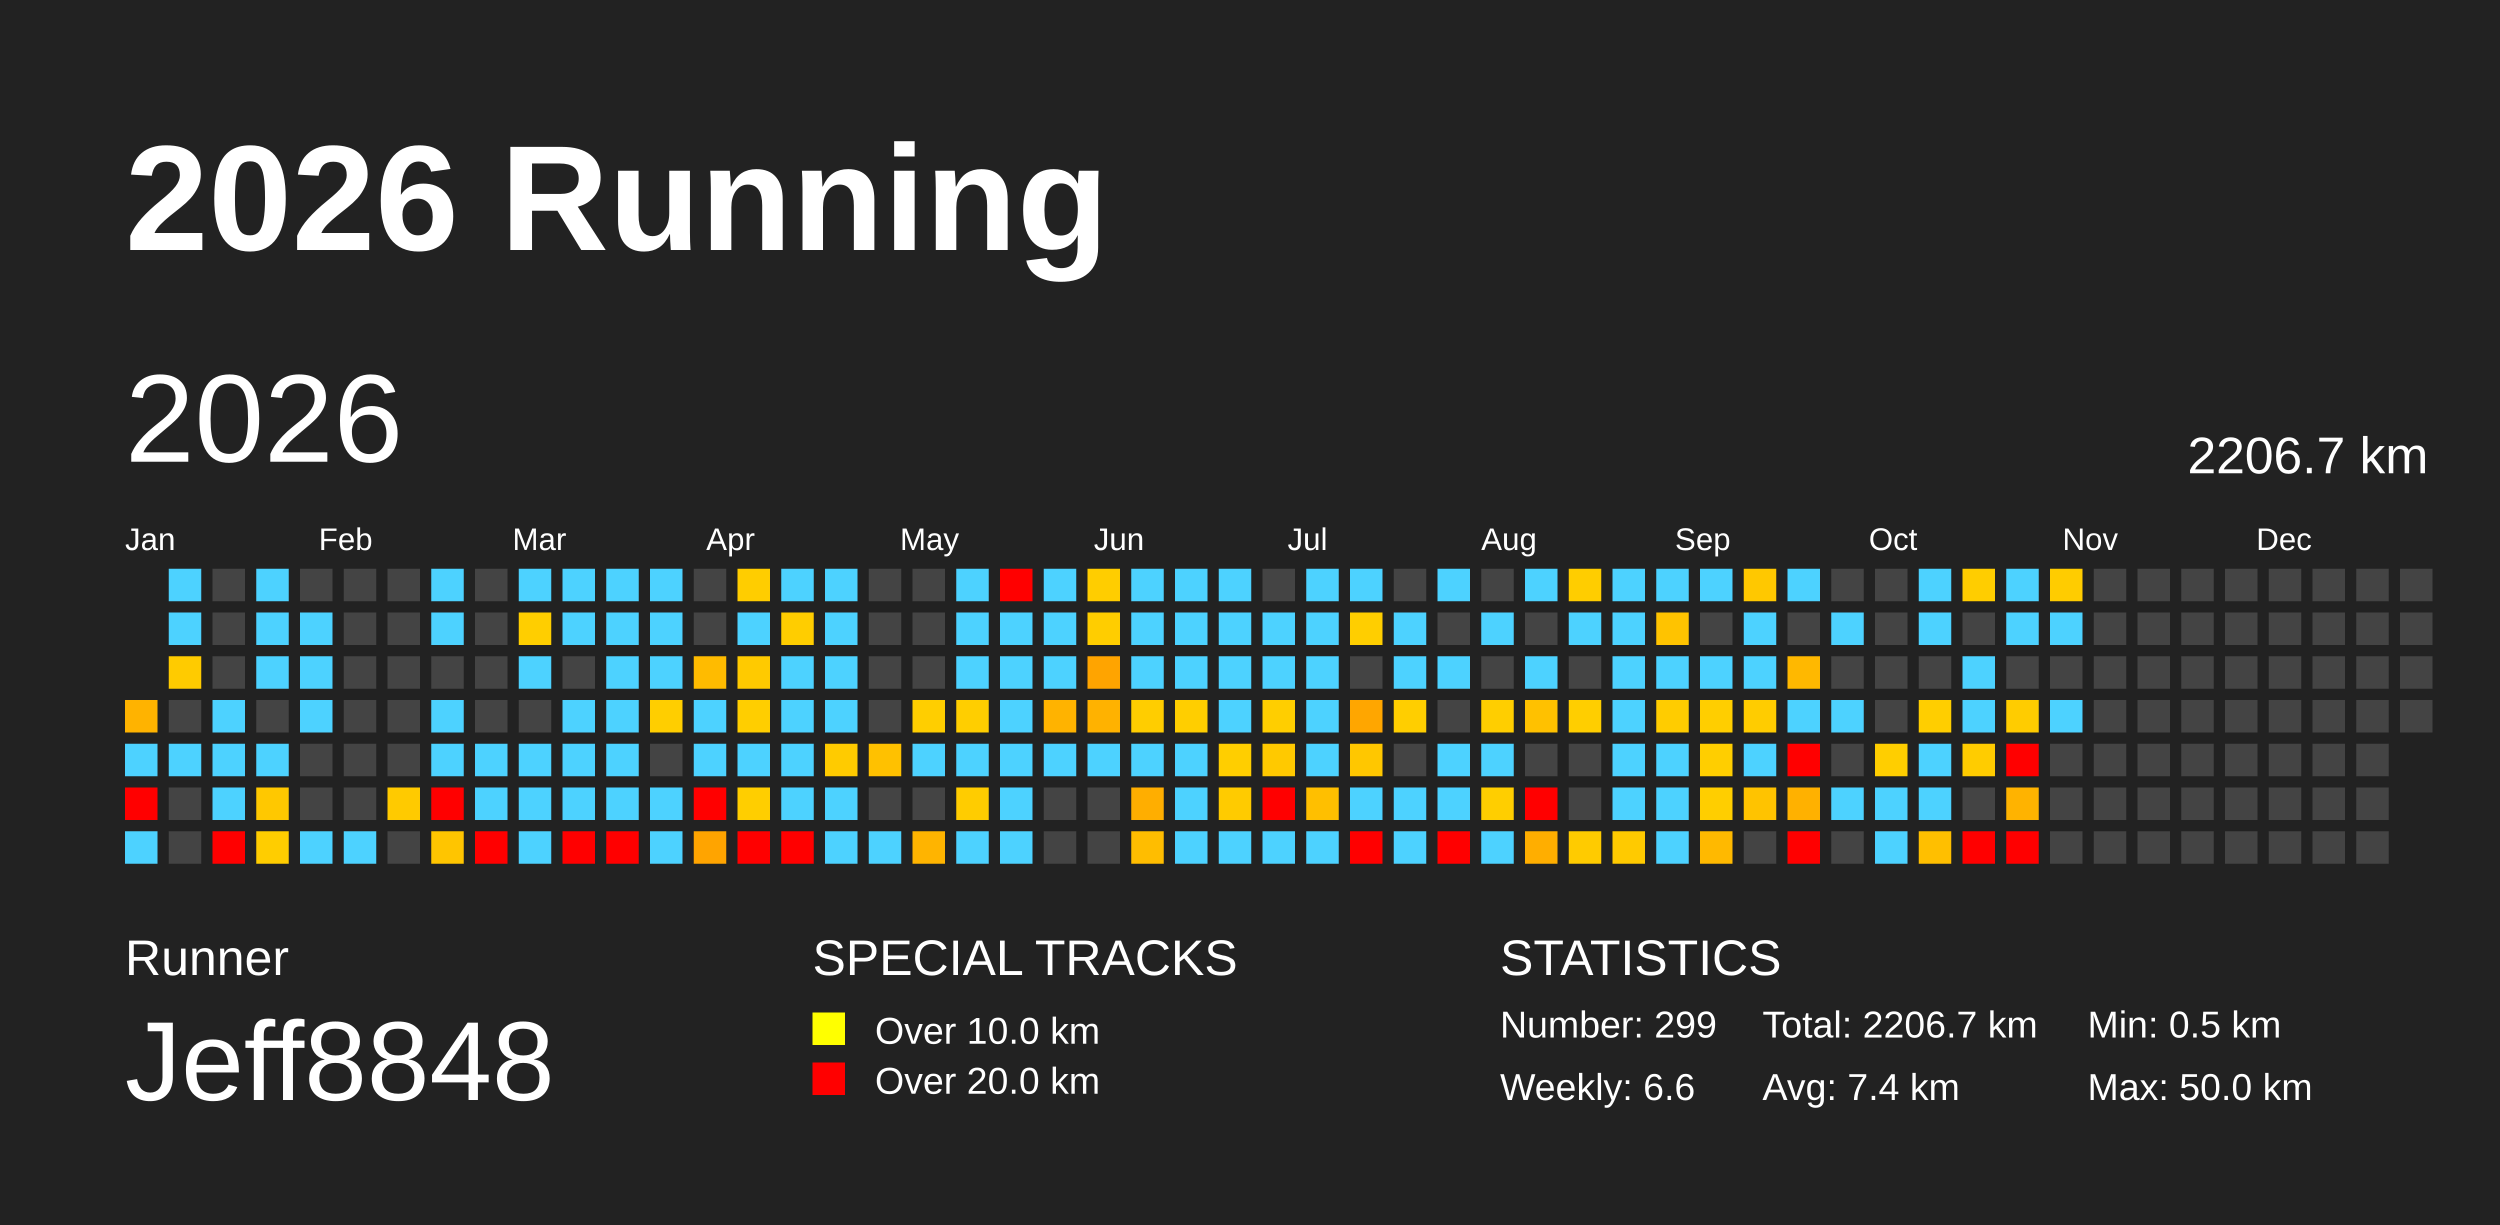
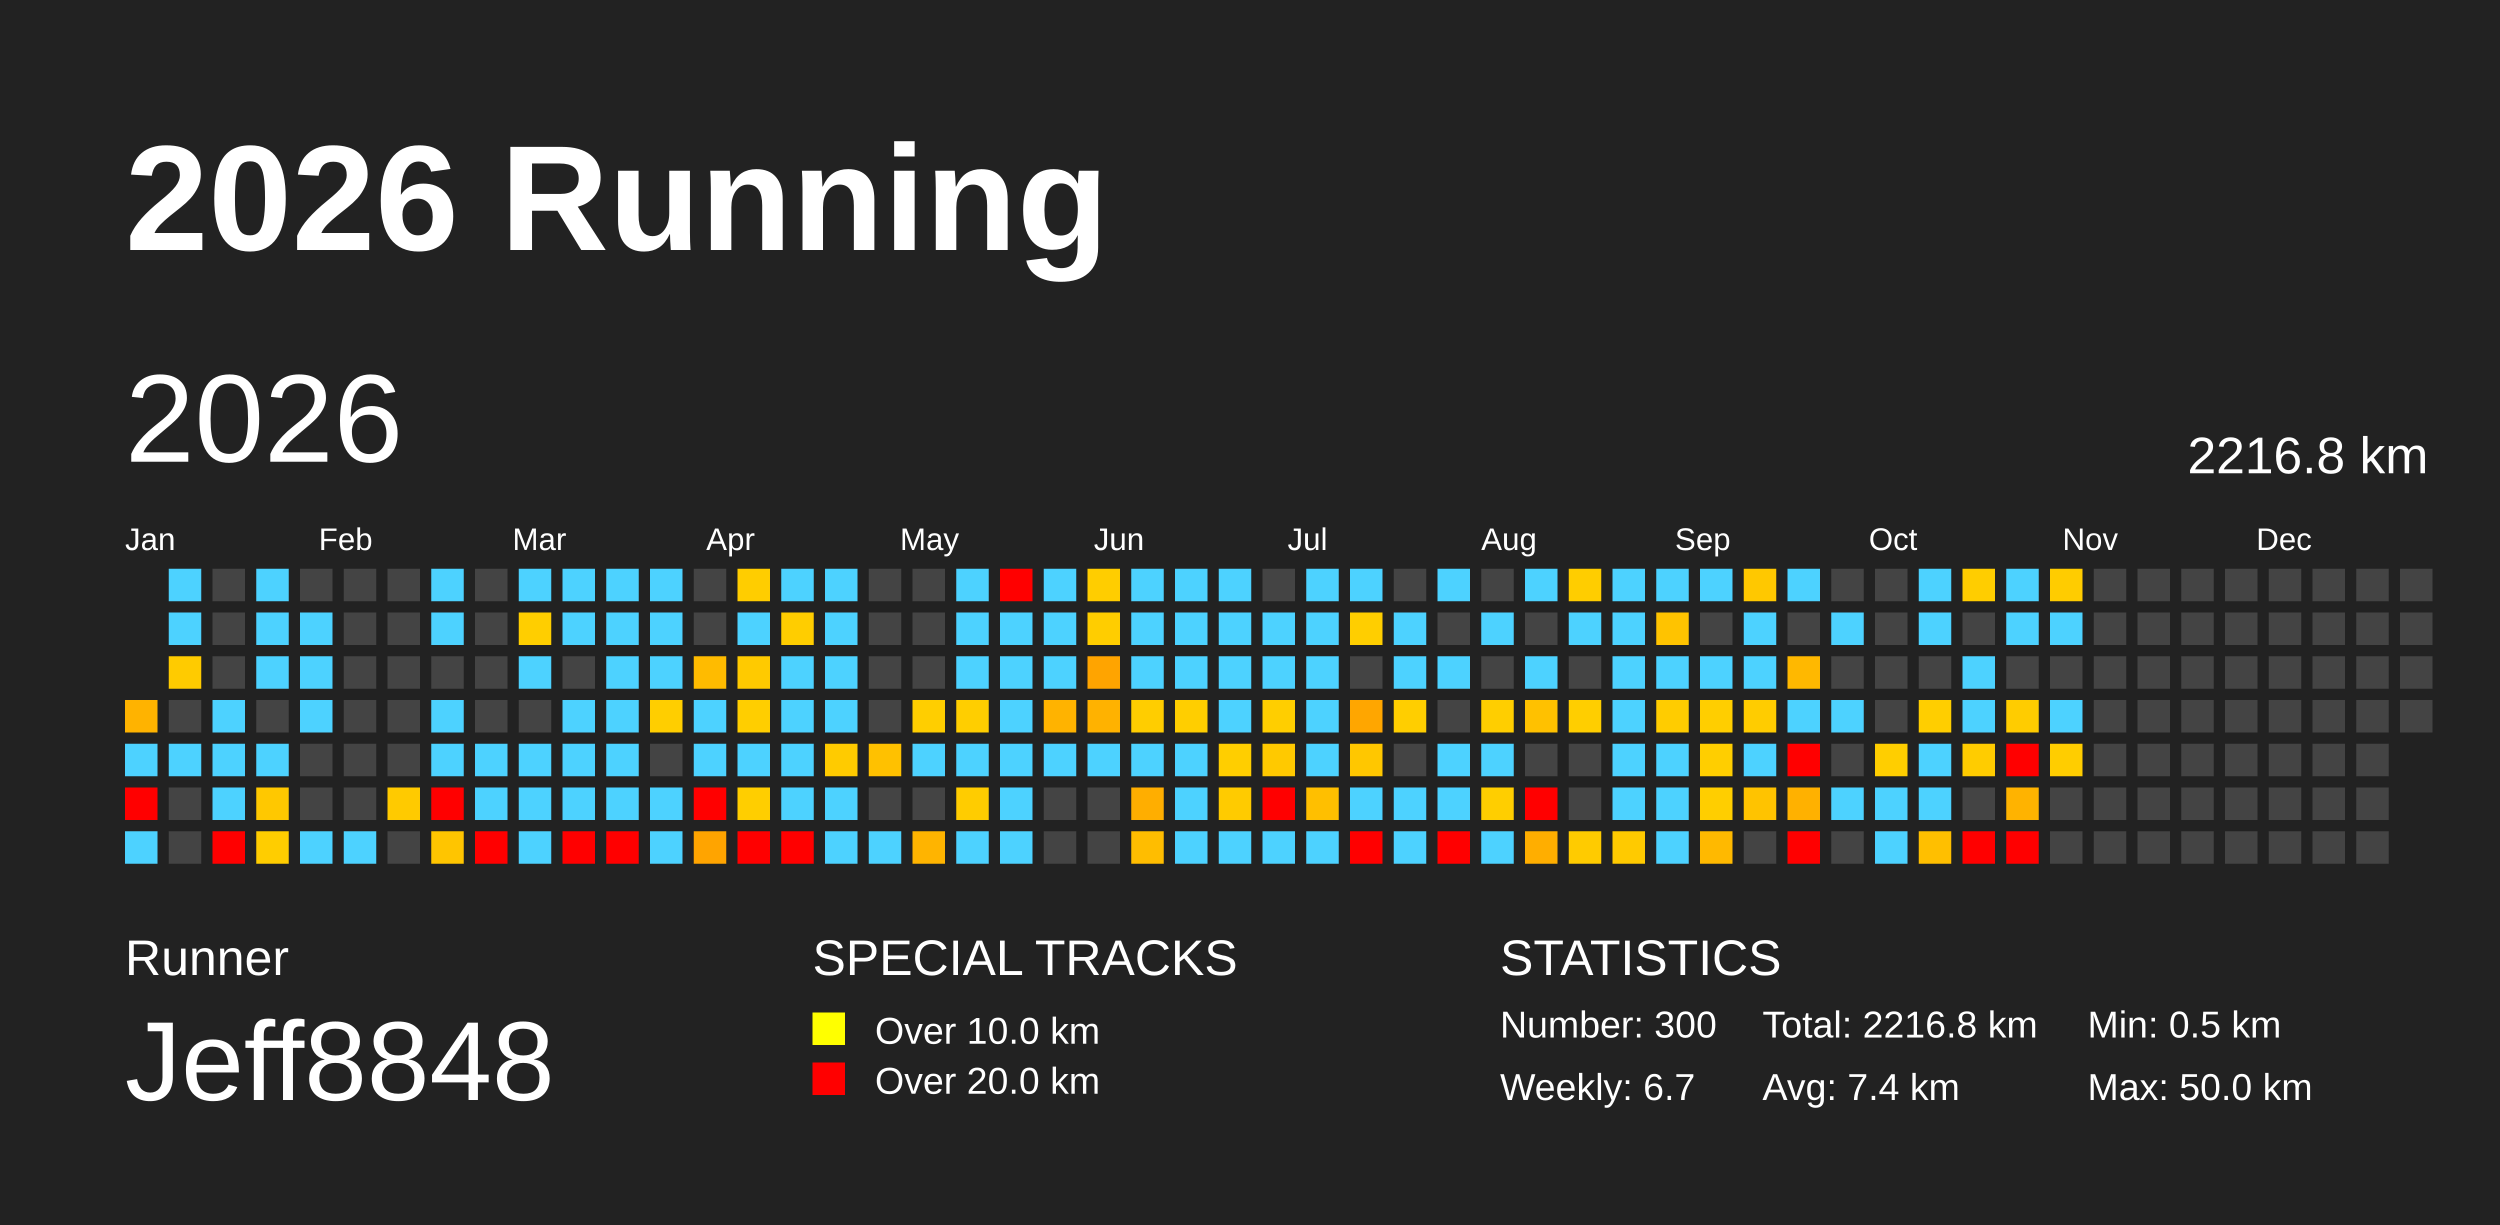
<svg xmlns="http://www.w3.org/2000/svg" baseProfile="full" height="98mm" version="1.1" viewBox="0,0,200,98" width="200mm">
  <defs />
  <rect fill="#222222" height="98" width="200" x="0" y="0" />
  <text fill="#FFFFFF" style="font-size:12px; font-family:Arial; font-weight:bold;" x="10" y="20">2026 Running</text>
  <text fill="#FFFFFF" style="font-size:4px; font-family:Arial" x="10" y="78">Runner</text>
  <text fill="#FFFFFF" style="font-size:9px; font-family:Arial" x="10" y="88">Jeff8848</text>
  <text fill="#FFFFFF" style="font-size:4px; font-family:Arial" x="65" y="78">SPECIAL TRACKS</text>
  <rect fill="yellow" height="2.6" width="2.6" x="65" y="81" />
  <text fill="#FFFFFF" style="font-size:3px; font-family:Arial" x="70" y="83.5">Over 10.0 km</text>
  <rect fill="red" height="2.6" width="2.6" x="65" y="85" />
  <text fill="#FFFFFF" style="font-size:3px; font-family:Arial" x="70" y="87.5">Over 20.0 km</text>
  <text fill="#FFFFFF" style="font-size:4px; font-family:Arial" x="120" y="78">STATISTICS</text>
-   <text fill="#FFFFFF" style="font-size:3px; font-family:Arial" x="120" y="83">Number: 299</text>
-   <text fill="#FFFFFF" style="font-size:3px; font-family:Arial" x="120" y="88">Weekly: 6.6</text>
-   <text fill="#FFFFFF" style="font-size:3px; font-family:Arial" x="141" y="83">Total: 2206.7 km</text>
+   <text fill="#FFFFFF" style="font-size:3px; font-family:Arial" x="120" y="83">Number: 300</text>
+   <text fill="#FFFFFF" style="font-size:3px; font-family:Arial" x="120" y="88">Weekly: 6.7</text>
+   <text fill="#FFFFFF" style="font-size:3px; font-family:Arial" x="141" y="83">Total: 2216.8 km</text>
  <text fill="#FFFFFF" style="font-size:3px; font-family:Arial" x="141" y="88">Avg: 7.4 km</text>
  <text fill="#FFFFFF" style="font-size:3px; font-family:Arial" x="167" y="83">Min: 0.5 km</text>
  <text fill="#FFFFFF" style="font-size:3px; font-family:Arial" x="167" y="88">Max: 50.0 km</text>
  <text dominant-baseline="hanging" fill="#FFFFFF" style="font-size:10.0px; font-family:Arial;" x="10" y="30">2026</text>
-   <text dominant-baseline="hanging" fill="#FFFFFF" style="font-size:4.125px; font-family:Arial;" x="175" y="35">2206.7 km</text>
+   <text dominant-baseline="hanging" fill="#FFFFFF" style="font-size:4.125px; font-family:Arial;" x="175" y="35">2216.8 km</text>
  <text fill="#FFFFFF" style="font-size:2.5px; font-family:Arial" x="10.0" y="44">Jan</text>
  <text fill="#FFFFFF" style="font-size:2.5px; font-family:Arial" x="25.5" y="44">Feb</text>
  <text fill="#FFFFFF" style="font-size:2.5px; font-family:Arial" x="41.0" y="44">Mar</text>
  <text fill="#FFFFFF" style="font-size:2.5px; font-family:Arial" x="56.5" y="44">Apr</text>
  <text fill="#FFFFFF" style="font-size:2.5px; font-family:Arial" x="72.0" y="44">May</text>
  <text fill="#FFFFFF" style="font-size:2.5px; font-family:Arial" x="87.5" y="44">Jun</text>
  <text fill="#FFFFFF" style="font-size:2.5px; font-family:Arial" x="103.0" y="44">Jul</text>
  <text fill="#FFFFFF" style="font-size:2.5px; font-family:Arial" x="118.5" y="44">Aug</text>
  <text fill="#FFFFFF" style="font-size:2.5px; font-family:Arial" x="134.0" y="44">Sep</text>
  <text fill="#FFFFFF" style="font-size:2.5px; font-family:Arial" x="149.5" y="44">Oct</text>
  <text fill="#FFFFFF" style="font-size:2.5px; font-family:Arial" x="165.0" y="44">Nov</text>
  <text fill="#FFFFFF" style="font-size:2.5px; font-family:Arial" x="180.5" y="44">Dec</text>
  <rect fill="#ffb300" height="2.6" width="2.6" x="10.0" y="56.0" />
  <rect fill="#4dd2ff" height="2.6" width="2.6" x="10.0" y="59.5" />
  <rect fill="red" height="2.6" width="2.6" x="10.0" y="63.0" />
  <rect fill="#4dd2ff" height="2.6" width="2.6" x="10.0" y="66.5" />
  <rect fill="#4dd2ff" height="2.6" width="2.6" x="13.5" y="45.5" />
  <rect fill="#4dd2ff" height="2.6" width="2.6" x="13.5" y="49.0" />
  <rect fill="#ffcb00" height="2.6" width="2.6" x="13.5" y="52.5" />
  <rect fill="#444444" height="2.6" width="2.6" x="13.5" y="56.0" />
  <rect fill="#4dd2ff" height="2.6" width="2.6" x="13.5" y="59.5" />
  <rect fill="#444444" height="2.6" width="2.6" x="13.5" y="63.0" />
  <rect fill="#444444" height="2.6" width="2.6" x="13.5" y="66.5" />
  <rect fill="#444444" height="2.6" width="2.6" x="17.0" y="45.5" />
  <rect fill="#444444" height="2.6" width="2.6" x="17.0" y="49.0" />
  <rect fill="#444444" height="2.6" width="2.6" x="17.0" y="52.5" />
  <rect fill="#4dd2ff" height="2.6" width="2.6" x="17.0" y="56.0" />
  <rect fill="#4dd2ff" height="2.6" width="2.6" x="17.0" y="59.5" />
  <rect fill="#4dd2ff" height="2.6" width="2.6" x="17.0" y="63.0" />
  <rect fill="red" height="2.6" width="2.6" x="17.0" y="66.5" />
  <rect fill="#4dd2ff" height="2.6" width="2.6" x="20.5" y="45.5" />
  <rect fill="#4dd2ff" height="2.6" width="2.6" x="20.5" y="49.0" />
  <rect fill="#4dd2ff" height="2.6" width="2.6" x="20.5" y="52.5" />
  <rect fill="#444444" height="2.6" width="2.6" x="20.5" y="56.0" />
  <rect fill="#4dd2ff" height="2.6" width="2.6" x="20.5" y="59.5" />
  <rect fill="#ffc800" height="2.6" width="2.6" x="20.5" y="63.0" />
  <rect fill="#ffcd00" height="2.6" width="2.6" x="20.5" y="66.5" />
  <rect fill="#444444" height="2.6" width="2.6" x="24.0" y="45.5" />
  <rect fill="#4dd2ff" height="2.6" width="2.6" x="24.0" y="49.0" />
  <rect fill="#4dd2ff" height="2.6" width="2.6" x="24.0" y="52.5" />
  <rect fill="#4dd2ff" height="2.6" width="2.6" x="24.0" y="56.0" />
  <rect fill="#444444" height="2.6" width="2.6" x="24.0" y="59.5" />
  <rect fill="#444444" height="2.6" width="2.6" x="24.0" y="63.0" />
  <rect fill="#4dd2ff" height="2.6" width="2.6" x="24.0" y="66.5" />
  <rect fill="#444444" height="2.6" width="2.6" x="27.5" y="45.5" />
  <rect fill="#444444" height="2.6" width="2.6" x="27.5" y="49.0" />
  <rect fill="#444444" height="2.6" width="2.6" x="27.5" y="52.5" />
  <rect fill="#444444" height="2.6" width="2.6" x="27.5" y="56.0" />
  <rect fill="#444444" height="2.6" width="2.6" x="27.5" y="59.5" />
  <rect fill="#444444" height="2.6" width="2.6" x="27.5" y="63.0" />
  <rect fill="#4dd2ff" height="2.6" width="2.6" x="27.5" y="66.5" />
  <rect fill="#444444" height="2.6" width="2.6" x="31.0" y="45.5" />
  <rect fill="#444444" height="2.6" width="2.6" x="31.0" y="49.0" />
  <rect fill="#444444" height="2.6" width="2.6" x="31.0" y="52.5" />
  <rect fill="#444444" height="2.6" width="2.6" x="31.0" y="56.0" />
  <rect fill="#444444" height="2.6" width="2.6" x="31.0" y="59.5" />
  <rect fill="#ffca00" height="2.6" width="2.6" x="31.0" y="63.0" />
  <rect fill="#444444" height="2.6" width="2.6" x="31.0" y="66.5" />
  <rect fill="#4dd2ff" height="2.6" width="2.6" x="34.5" y="45.5" />
  <rect fill="#4dd2ff" height="2.6" width="2.6" x="34.5" y="49.0" />
  <rect fill="#444444" height="2.6" width="2.6" x="34.5" y="52.5" />
  <rect fill="#4dd2ff" height="2.6" width="2.6" x="34.5" y="56.0" />
  <rect fill="#4dd2ff" height="2.6" width="2.6" x="34.5" y="59.5" />
  <rect fill="red" height="2.6" width="2.6" x="34.5" y="63.0" />
  <rect fill="#ffc500" height="2.6" width="2.6" x="34.5" y="66.5" />
  <rect fill="#444444" height="2.6" width="2.6" x="38.0" y="45.5" />
  <rect fill="#444444" height="2.6" width="2.6" x="38.0" y="49.0" />
  <rect fill="#444444" height="2.6" width="2.6" x="38.0" y="52.5" />
  <rect fill="#444444" height="2.6" width="2.6" x="38.0" y="56.0" />
  <rect fill="#4dd2ff" height="2.6" width="2.6" x="38.0" y="59.5" />
  <rect fill="#4dd2ff" height="2.6" width="2.6" x="38.0" y="63.0" />
  <rect fill="red" height="2.6" width="2.6" x="38.0" y="66.5" />
  <rect fill="#4dd2ff" height="2.6" width="2.6" x="41.5" y="45.5" />
  <rect fill="#ffce00" height="2.6" width="2.6" x="41.5" y="49.0" />
  <rect fill="#4dd2ff" height="2.6" width="2.6" x="41.5" y="52.5" />
  <rect fill="#444444" height="2.6" width="2.6" x="41.5" y="56.0" />
  <rect fill="#4dd2ff" height="2.6" width="2.6" x="41.5" y="59.5" />
  <rect fill="#4dd2ff" height="2.6" width="2.6" x="41.5" y="63.0" />
  <rect fill="#4dd2ff" height="2.6" width="2.6" x="41.5" y="66.5" />
  <rect fill="#4dd2ff" height="2.6" width="2.6" x="45.0" y="45.5" />
  <rect fill="#4dd2ff" height="2.6" width="2.6" x="45.0" y="49.0" />
  <rect fill="#444444" height="2.6" width="2.6" x="45.0" y="52.5" />
  <rect fill="#4dd2ff" height="2.6" width="2.6" x="45.0" y="56.0" />
  <rect fill="#4dd2ff" height="2.6" width="2.6" x="45.0" y="59.5" />
  <rect fill="#4dd2ff" height="2.6" width="2.6" x="45.0" y="63.0" />
  <rect fill="red" height="2.6" width="2.6" x="45.0" y="66.5" />
  <rect fill="#4dd2ff" height="2.6" width="2.6" x="48.5" y="45.5" />
  <rect fill="#4dd2ff" height="2.6" width="2.6" x="48.5" y="49.0" />
  <rect fill="#4dd2ff" height="2.6" width="2.6" x="48.5" y="52.5" />
  <rect fill="#4dd2ff" height="2.6" width="2.6" x="48.5" y="56.0" />
  <rect fill="#4dd2ff" height="2.6" width="2.6" x="48.5" y="59.5" />
  <rect fill="#4dd2ff" height="2.6" width="2.6" x="48.5" y="63.0" />
  <rect fill="red" height="2.6" width="2.6" x="48.5" y="66.5" />
  <rect fill="#4dd2ff" height="2.6" width="2.6" x="52.0" y="45.5" />
  <rect fill="#4dd2ff" height="2.6" width="2.6" x="52.0" y="49.0" />
  <rect fill="#4dd2ff" height="2.6" width="2.6" x="52.0" y="52.5" />
  <rect fill="#ffce00" height="2.6" width="2.6" x="52.0" y="56.0" />
  <rect fill="#444444" height="2.6" width="2.6" x="52.0" y="59.5" />
  <rect fill="#4dd2ff" height="2.6" width="2.6" x="52.0" y="63.0" />
  <rect fill="#4dd2ff" height="2.6" width="2.6" x="52.0" y="66.5" />
  <rect fill="#444444" height="2.6" width="2.6" x="55.5" y="45.5" />
  <rect fill="#444444" height="2.6" width="2.6" x="55.5" y="49.0" />
  <rect fill="#ffbb00" height="2.6" width="2.6" x="55.5" y="52.5" />
  <rect fill="#4dd2ff" height="2.6" width="2.6" x="55.5" y="56.0" />
  <rect fill="#4dd2ff" height="2.6" width="2.6" x="55.5" y="59.5" />
  <rect fill="red" height="2.6" width="2.6" x="55.5" y="63.0" />
  <rect fill="#ffa400" height="2.6" width="2.6" x="55.5" y="66.5" />
  <rect fill="#ffcd00" height="2.6" width="2.6" x="59.0" y="45.5" />
  <rect fill="#4dd2ff" height="2.6" width="2.6" x="59.0" y="49.0" />
  <rect fill="#ffca00" height="2.6" width="2.6" x="59.0" y="52.5" />
  <rect fill="#ffce00" height="2.6" width="2.6" x="59.0" y="56.0" />
  <rect fill="#4dd2ff" height="2.6" width="2.6" x="59.0" y="59.5" />
  <rect fill="#ffce00" height="2.6" width="2.6" x="59.0" y="63.0" />
  <rect fill="red" height="2.6" width="2.6" x="59.0" y="66.5" />
  <rect fill="#4dd2ff" height="2.6" width="2.6" x="62.5" y="45.5" />
  <rect fill="#ffcd00" height="2.6" width="2.6" x="62.5" y="49.0" />
  <rect fill="#4dd2ff" height="2.6" width="2.6" x="62.5" y="52.5" />
  <rect fill="#4dd2ff" height="2.6" width="2.6" x="62.5" y="56.0" />
  <rect fill="#4dd2ff" height="2.6" width="2.6" x="62.5" y="59.5" />
  <rect fill="#4dd2ff" height="2.6" width="2.6" x="62.5" y="63.0" />
  <rect fill="red" height="2.6" width="2.6" x="62.5" y="66.5" />
  <rect fill="#4dd2ff" height="2.6" width="2.6" x="66.0" y="45.5" />
  <rect fill="#4dd2ff" height="2.6" width="2.6" x="66.0" y="49.0" />
  <rect fill="#4dd2ff" height="2.6" width="2.6" x="66.0" y="52.5" />
  <rect fill="#4dd2ff" height="2.6" width="2.6" x="66.0" y="56.0" />
  <rect fill="#ffcb00" height="2.6" width="2.6" x="66.0" y="59.5" />
  <rect fill="#4dd2ff" height="2.6" width="2.6" x="66.0" y="63.0" />
  <rect fill="#4dd2ff" height="2.6" width="2.6" x="66.0" y="66.5" />
  <rect fill="#444444" height="2.6" width="2.6" x="69.5" y="45.5" />
  <rect fill="#444444" height="2.6" width="2.6" x="69.5" y="49.0" />
  <rect fill="#444444" height="2.6" width="2.6" x="69.5" y="52.5" />
  <rect fill="#444444" height="2.6" width="2.6" x="69.5" y="56.0" />
  <rect fill="#ffc100" height="2.6" width="2.6" x="69.5" y="59.5" />
  <rect fill="#444444" height="2.6" width="2.6" x="69.5" y="63.0" />
  <rect fill="#4dd2ff" height="2.6" width="2.6" x="69.5" y="66.5" />
  <rect fill="#444444" height="2.6" width="2.6" x="73.0" y="45.5" />
  <rect fill="#444444" height="2.6" width="2.6" x="73.0" y="49.0" />
  <rect fill="#444444" height="2.6" width="2.6" x="73.0" y="52.5" />
  <rect fill="#ffce00" height="2.6" width="2.6" x="73.0" y="56.0" />
  <rect fill="#4dd2ff" height="2.6" width="2.6" x="73.0" y="59.5" />
  <rect fill="#444444" height="2.6" width="2.6" x="73.0" y="63.0" />
  <rect fill="#ffb400" height="2.6" width="2.6" x="73.0" y="66.5" />
  <rect fill="#4dd2ff" height="2.6" width="2.6" x="76.5" y="45.5" />
  <rect fill="#4dd2ff" height="2.6" width="2.6" x="76.5" y="49.0" />
  <rect fill="#4dd2ff" height="2.6" width="2.6" x="76.5" y="52.5" />
  <rect fill="#ffce00" height="2.6" width="2.6" x="76.5" y="56.0" />
  <rect fill="#4dd2ff" height="2.6" width="2.6" x="76.5" y="59.5" />
  <rect fill="#ffcc00" height="2.6" width="2.6" x="76.5" y="63.0" />
  <rect fill="#4dd2ff" height="2.6" width="2.6" x="76.5" y="66.5" />
  <rect fill="red" height="2.6" width="2.6" x="80.0" y="45.5" />
  <rect fill="#4dd2ff" height="2.6" width="2.6" x="80.0" y="49.0" />
  <rect fill="#4dd2ff" height="2.6" width="2.6" x="80.0" y="52.5" />
  <rect fill="#4dd2ff" height="2.6" width="2.6" x="80.0" y="56.0" />
  <rect fill="#4dd2ff" height="2.6" width="2.6" x="80.0" y="59.5" />
  <rect fill="#4dd2ff" height="2.6" width="2.6" x="80.0" y="63.0" />
  <rect fill="#4dd2ff" height="2.6" width="2.6" x="80.0" y="66.5" />
  <rect fill="#4dd2ff" height="2.6" width="2.6" x="83.5" y="45.5" />
  <rect fill="#4dd2ff" height="2.6" width="2.6" x="83.5" y="49.0" />
  <rect fill="#4dd2ff" height="2.6" width="2.6" x="83.5" y="52.5" />
  <rect fill="#ffb300" height="2.6" width="2.6" x="83.5" y="56.0" />
  <rect fill="#4dd2ff" height="2.6" width="2.6" x="83.5" y="59.5" />
  <rect fill="#444444" height="2.6" width="2.6" x="83.5" y="63.0" />
  <rect fill="#444444" height="2.6" width="2.6" x="83.5" y="66.5" />
  <rect fill="#ffcd00" height="2.6" width="2.6" x="87.0" y="45.5" />
  <rect fill="#ffcd00" height="2.6" width="2.6" x="87.0" y="49.0" />
  <rect fill="#ffa400" height="2.6" width="2.6" x="87.0" y="52.5" />
  <rect fill="#ffb200" height="2.6" width="2.6" x="87.0" y="56.0" />
  <rect fill="#4dd2ff" height="2.6" width="2.6" x="87.0" y="59.5" />
  <rect fill="#444444" height="2.6" width="2.6" x="87.0" y="63.0" />
  <rect fill="#444444" height="2.6" width="2.6" x="87.0" y="66.5" />
  <rect fill="#4dd2ff" height="2.6" width="2.6" x="90.5" y="45.5" />
  <rect fill="#4dd2ff" height="2.6" width="2.6" x="90.5" y="49.0" />
  <rect fill="#4dd2ff" height="2.6" width="2.6" x="90.5" y="52.5" />
  <rect fill="#ffcd00" height="2.6" width="2.6" x="90.5" y="56.0" />
  <rect fill="#4dd2ff" height="2.6" width="2.6" x="90.5" y="59.5" />
  <rect fill="#ffae00" height="2.6" width="2.6" x="90.5" y="63.0" />
  <rect fill="#ffbd00" height="2.6" width="2.6" x="90.5" y="66.5" />
  <rect fill="#4dd2ff" height="2.6" width="2.6" x="94.0" y="45.5" />
  <rect fill="#4dd2ff" height="2.6" width="2.6" x="94.0" y="49.0" />
  <rect fill="#4dd2ff" height="2.6" width="2.6" x="94.0" y="52.5" />
  <rect fill="#ffce00" height="2.6" width="2.6" x="94.0" y="56.0" />
  <rect fill="#4dd2ff" height="2.6" width="2.6" x="94.0" y="59.5" />
  <rect fill="#4dd2ff" height="2.6" width="2.6" x="94.0" y="63.0" />
  <rect fill="#4dd2ff" height="2.6" width="2.6" x="94.0" y="66.5" />
  <rect fill="#4dd2ff" height="2.6" width="2.6" x="97.5" y="45.5" />
  <rect fill="#4dd2ff" height="2.6" width="2.6" x="97.5" y="49.0" />
  <rect fill="#4dd2ff" height="2.6" width="2.6" x="97.5" y="52.5" />
  <rect fill="#4dd2ff" height="2.6" width="2.6" x="97.5" y="56.0" />
  <rect fill="#ffce00" height="2.6" width="2.6" x="97.5" y="59.5" />
  <rect fill="#ffcb00" height="2.6" width="2.6" x="97.5" y="63.0" />
  <rect fill="#4dd2ff" height="2.6" width="2.6" x="97.5" y="66.5" />
  <rect fill="#444444" height="2.6" width="2.6" x="101.0" y="45.5" />
  <rect fill="#4dd2ff" height="2.6" width="2.6" x="101.0" y="49.0" />
  <rect fill="#4dd2ff" height="2.6" width="2.6" x="101.0" y="52.5" />
  <rect fill="#ffce00" height="2.6" width="2.6" x="101.0" y="56.0" />
  <rect fill="#ffc900" height="2.6" width="2.6" x="101.0" y="59.5" />
  <rect fill="red" height="2.6" width="2.6" x="101.0" y="63.0" />
  <rect fill="#4dd2ff" height="2.6" width="2.6" x="101.0" y="66.5" />
  <rect fill="#4dd2ff" height="2.6" width="2.6" x="104.5" y="45.5" />
  <rect fill="#4dd2ff" height="2.6" width="2.6" x="104.5" y="49.0" />
  <rect fill="#4dd2ff" height="2.6" width="2.6" x="104.5" y="52.5" />
  <rect fill="#4dd2ff" height="2.6" width="2.6" x="104.5" y="56.0" />
  <rect fill="#4dd2ff" height="2.6" width="2.6" x="104.5" y="59.5" />
  <rect fill="#ffbf00" height="2.6" width="2.6" x="104.5" y="63.0" />
  <rect fill="#4dd2ff" height="2.6" width="2.6" x="104.5" y="66.5" />
  <rect fill="#4dd2ff" height="2.6" width="2.6" x="108.0" y="45.5" />
  <rect fill="#ffce00" height="2.6" width="2.6" x="108.0" y="49.0" />
  <rect fill="#444444" height="2.6" width="2.6" x="108.0" y="52.5" />
  <rect fill="#ffa600" height="2.6" width="2.6" x="108.0" y="56.0" />
  <rect fill="#ffc700" height="2.6" width="2.6" x="108.0" y="59.5" />
  <rect fill="#4dd2ff" height="2.6" width="2.6" x="108.0" y="63.0" />
  <rect fill="red" height="2.6" width="2.6" x="108.0" y="66.5" />
  <rect fill="#444444" height="2.6" width="2.6" x="111.5" y="45.5" />
  <rect fill="#4dd2ff" height="2.6" width="2.6" x="111.5" y="49.0" />
  <rect fill="#4dd2ff" height="2.6" width="2.6" x="111.5" y="52.5" />
  <rect fill="#ffce00" height="2.6" width="2.6" x="111.5" y="56.0" />
  <rect fill="#444444" height="2.6" width="2.6" x="111.5" y="59.5" />
  <rect fill="#4dd2ff" height="2.6" width="2.6" x="111.5" y="63.0" />
  <rect fill="#4dd2ff" height="2.6" width="2.6" x="111.5" y="66.5" />
  <rect fill="#4dd2ff" height="2.6" width="2.6" x="115.0" y="45.5" />
  <rect fill="#444444" height="2.6" width="2.6" x="115.0" y="49.0" />
  <rect fill="#4dd2ff" height="2.6" width="2.6" x="115.0" y="52.5" />
  <rect fill="#444444" height="2.6" width="2.6" x="115.0" y="56.0" />
  <rect fill="#4dd2ff" height="2.6" width="2.6" x="115.0" y="59.5" />
  <rect fill="#4dd2ff" height="2.6" width="2.6" x="115.0" y="63.0" />
  <rect fill="red" height="2.6" width="2.6" x="115.0" y="66.5" />
  <rect fill="#444444" height="2.6" width="2.6" x="118.5" y="45.5" />
  <rect fill="#4dd2ff" height="2.6" width="2.6" x="118.5" y="49.0" />
  <rect fill="#444444" height="2.6" width="2.6" x="118.5" y="52.5" />
  <rect fill="#ffce00" height="2.6" width="2.6" x="118.5" y="56.0" />
  <rect fill="#4dd2ff" height="2.6" width="2.6" x="118.5" y="59.5" />
  <rect fill="#ffce00" height="2.6" width="2.6" x="118.5" y="63.0" />
  <rect fill="#4dd2ff" height="2.6" width="2.6" x="118.5" y="66.5" />
  <rect fill="#4dd2ff" height="2.6" width="2.6" x="122.0" y="45.5" />
  <rect fill="#444444" height="2.6" width="2.6" x="122.0" y="49.0" />
  <rect fill="#4dd2ff" height="2.6" width="2.6" x="122.0" y="52.5" />
  <rect fill="#ffc100" height="2.6" width="2.6" x="122.0" y="56.0" />
  <rect fill="#444444" height="2.6" width="2.6" x="122.0" y="59.5" />
  <rect fill="red" height="2.6" width="2.6" x="122.0" y="63.0" />
  <rect fill="#ffae00" height="2.6" width="2.6" x="122.0" y="66.5" />
  <rect fill="#ffcd00" height="2.6" width="2.6" x="125.5" y="45.5" />
  <rect fill="#4dd2ff" height="2.6" width="2.6" x="125.5" y="49.0" />
  <rect fill="#444444" height="2.6" width="2.6" x="125.5" y="52.5" />
  <rect fill="#ffce00" height="2.6" width="2.6" x="125.5" y="56.0" />
  <rect fill="#444444" height="2.6" width="2.6" x="125.5" y="59.5" />
  <rect fill="#444444" height="2.6" width="2.6" x="125.5" y="63.0" />
  <rect fill="#ffcb00" height="2.6" width="2.6" x="125.5" y="66.5" />
  <rect fill="#4dd2ff" height="2.6" width="2.6" x="129.0" y="45.5" />
  <rect fill="#4dd2ff" height="2.6" width="2.6" x="129.0" y="49.0" />
  <rect fill="#4dd2ff" height="2.6" width="2.6" x="129.0" y="52.5" />
  <rect fill="#4dd2ff" height="2.6" width="2.6" x="129.0" y="56.0" />
  <rect fill="#4dd2ff" height="2.6" width="2.6" x="129.0" y="59.5" />
  <rect fill="#4dd2ff" height="2.6" width="2.6" x="129.0" y="63.0" />
  <rect fill="#ffca00" height="2.6" width="2.6" x="129.0" y="66.5" />
  <rect fill="#4dd2ff" height="2.6" width="2.6" x="132.5" y="45.5" />
  <rect fill="#ffc300" height="2.6" width="2.6" x="132.5" y="49.0" />
  <rect fill="#4dd2ff" height="2.6" width="2.6" x="132.5" y="52.5" />
  <rect fill="#ffcc00" height="2.6" width="2.6" x="132.5" y="56.0" />
  <rect fill="#4dd2ff" height="2.6" width="2.6" x="132.5" y="59.5" />
  <rect fill="#4dd2ff" height="2.6" width="2.6" x="132.5" y="63.0" />
  <rect fill="#4dd2ff" height="2.6" width="2.6" x="132.5" y="66.5" />
  <rect fill="#4dd2ff" height="2.6" width="2.6" x="136.0" y="45.5" />
  <rect fill="#444444" height="2.6" width="2.6" x="136.0" y="49.0" />
  <rect fill="#4dd2ff" height="2.6" width="2.6" x="136.0" y="52.5" />
  <rect fill="#ffce00" height="2.6" width="2.6" x="136.0" y="56.0" />
  <rect fill="#ffce00" height="2.6" width="2.6" x="136.0" y="59.5" />
  <rect fill="#ffce00" height="2.6" width="2.6" x="136.0" y="63.0" />
  <rect fill="#ffb900" height="2.6" width="2.6" x="136.0" y="66.5" />
  <rect fill="#ffc800" height="2.6" width="2.6" x="139.5" y="45.5" />
  <rect fill="#4dd2ff" height="2.6" width="2.6" x="139.5" y="49.0" />
  <rect fill="#4dd2ff" height="2.6" width="2.6" x="139.5" y="52.5" />
  <rect fill="#ffcc00" height="2.6" width="2.6" x="139.5" y="56.0" />
  <rect fill="#4dd2ff" height="2.6" width="2.6" x="139.5" y="59.5" />
  <rect fill="#ffc300" height="2.6" width="2.6" x="139.5" y="63.0" />
  <rect fill="#444444" height="2.6" width="2.6" x="139.5" y="66.5" />
  <rect fill="#4dd2ff" height="2.6" width="2.6" x="143.0" y="45.5" />
  <rect fill="#444444" height="2.6" width="2.6" x="143.0" y="49.0" />
  <rect fill="#ffb800" height="2.6" width="2.6" x="143.0" y="52.5" />
  <rect fill="#4dd2ff" height="2.6" width="2.6" x="143.0" y="56.0" />
  <rect fill="red" height="2.6" width="2.6" x="143.0" y="59.5" />
  <rect fill="#ffb100" height="2.6" width="2.6" x="143.0" y="63.0" />
  <rect fill="red" height="2.6" width="2.6" x="143.0" y="66.5" />
  <rect fill="#444444" height="2.6" width="2.6" x="146.5" y="45.5" />
  <rect fill="#4dd2ff" height="2.6" width="2.6" x="146.5" y="49.0" />
  <rect fill="#444444" height="2.6" width="2.6" x="146.5" y="52.5" />
  <rect fill="#4dd2ff" height="2.6" width="2.6" x="146.5" y="56.0" />
  <rect fill="#444444" height="2.6" width="2.6" x="146.5" y="59.5" />
  <rect fill="#4dd2ff" height="2.6" width="2.6" x="146.5" y="63.0" />
  <rect fill="#444444" height="2.6" width="2.6" x="146.5" y="66.5" />
  <rect fill="#444444" height="2.6" width="2.6" x="150.0" y="45.5" />
  <rect fill="#444444" height="2.6" width="2.6" x="150.0" y="49.0" />
  <rect fill="#444444" height="2.6" width="2.6" x="150.0" y="52.5" />
  <rect fill="#444444" height="2.6" width="2.6" x="150.0" y="56.0" />
  <rect fill="#ffce00" height="2.6" width="2.6" x="150.0" y="59.5" />
  <rect fill="#4dd2ff" height="2.6" width="2.6" x="150.0" y="63.0" />
  <rect fill="#4dd2ff" height="2.6" width="2.6" x="150.0" y="66.5" />
  <rect fill="#4dd2ff" height="2.6" width="2.6" x="153.5" y="45.5" />
  <rect fill="#4dd2ff" height="2.6" width="2.6" x="153.5" y="49.0" />
  <rect fill="#444444" height="2.6" width="2.6" x="153.5" y="52.5" />
  <rect fill="#ffce00" height="2.6" width="2.6" x="153.5" y="56.0" />
  <rect fill="#4dd2ff" height="2.6" width="2.6" x="153.5" y="59.5" />
  <rect fill="#4dd2ff" height="2.6" width="2.6" x="153.5" y="63.0" />
  <rect fill="#ffbf00" height="2.6" width="2.6" x="153.5" y="66.5" />
  <rect fill="#ffcd00" height="2.6" width="2.6" x="157.0" y="45.5" />
  <rect fill="#444444" height="2.6" width="2.6" x="157.0" y="49.0" />
  <rect fill="#4dd2ff" height="2.6" width="2.6" x="157.0" y="52.5" />
  <rect fill="#4dd2ff" height="2.6" width="2.6" x="157.0" y="56.0" />
  <rect fill="#ffcc00" height="2.6" width="2.6" x="157.0" y="59.5" />
  <rect fill="#444444" height="2.6" width="2.6" x="157.0" y="63.0" />
  <rect fill="red" height="2.6" width="2.6" x="157.0" y="66.5" />
  <rect fill="#4dd2ff" height="2.6" width="2.6" x="160.5" y="45.5" />
  <rect fill="#4dd2ff" height="2.6" width="2.6" x="160.5" y="49.0" />
  <rect fill="#444444" height="2.6" width="2.6" x="160.5" y="52.5" />
  <rect fill="#ffcc00" height="2.6" width="2.6" x="160.5" y="56.0" />
  <rect fill="red" height="2.6" width="2.6" x="160.5" y="59.5" />
  <rect fill="#ffb300" height="2.6" width="2.6" x="160.5" y="63.0" />
  <rect fill="red" height="2.6" width="2.6" x="160.5" y="66.5" />
  <rect fill="#ffcc00" height="2.6" width="2.6" x="164.0" y="45.5" />
  <rect fill="#4dd2ff" height="2.6" width="2.6" x="164.0" y="49.0" />
  <rect fill="#444444" height="2.6" width="2.6" x="164.0" y="52.5" />
  <rect fill="#4dd2ff" height="2.6" width="2.6" x="164.0" y="56.0" />
-   <rect fill="#444444" height="2.6" width="2.6" x="164.0" y="59.5" />
+   <rect fill="#ffcd00" height="2.6" width="2.6" x="164.0" y="59.5" />
  <rect fill="#444444" height="2.6" width="2.6" x="164.0" y="63.0" />
  <rect fill="#444444" height="2.6" width="2.6" x="164.0" y="66.5" />
  <rect fill="#444444" height="2.6" width="2.6" x="167.5" y="45.5" />
  <rect fill="#444444" height="2.6" width="2.6" x="167.5" y="49.0" />
  <rect fill="#444444" height="2.6" width="2.6" x="167.5" y="52.5" />
  <rect fill="#444444" height="2.6" width="2.6" x="167.5" y="56.0" />
  <rect fill="#444444" height="2.6" width="2.6" x="167.5" y="59.5" />
  <rect fill="#444444" height="2.6" width="2.6" x="167.5" y="63.0" />
  <rect fill="#444444" height="2.6" width="2.6" x="167.5" y="66.5" />
  <rect fill="#444444" height="2.6" width="2.6" x="171.0" y="45.5" />
  <rect fill="#444444" height="2.6" width="2.6" x="171.0" y="49.0" />
  <rect fill="#444444" height="2.6" width="2.6" x="171.0" y="52.5" />
  <rect fill="#444444" height="2.6" width="2.6" x="171.0" y="56.0" />
  <rect fill="#444444" height="2.6" width="2.6" x="171.0" y="59.5" />
  <rect fill="#444444" height="2.6" width="2.6" x="171.0" y="63.0" />
  <rect fill="#444444" height="2.6" width="2.6" x="171.0" y="66.5" />
  <rect fill="#444444" height="2.6" width="2.6" x="174.5" y="45.5" />
  <rect fill="#444444" height="2.6" width="2.6" x="174.5" y="49.0" />
  <rect fill="#444444" height="2.6" width="2.6" x="174.5" y="52.5" />
  <rect fill="#444444" height="2.6" width="2.6" x="174.5" y="56.0" />
  <rect fill="#444444" height="2.6" width="2.6" x="174.5" y="59.5" />
  <rect fill="#444444" height="2.6" width="2.6" x="174.5" y="63.0" />
  <rect fill="#444444" height="2.6" width="2.6" x="174.5" y="66.5" />
  <rect fill="#444444" height="2.6" width="2.6" x="178.0" y="45.5" />
  <rect fill="#444444" height="2.6" width="2.6" x="178.0" y="49.0" />
  <rect fill="#444444" height="2.6" width="2.6" x="178.0" y="52.5" />
  <rect fill="#444444" height="2.6" width="2.6" x="178.0" y="56.0" />
  <rect fill="#444444" height="2.6" width="2.6" x="178.0" y="59.5" />
  <rect fill="#444444" height="2.6" width="2.6" x="178.0" y="63.0" />
  <rect fill="#444444" height="2.6" width="2.6" x="178.0" y="66.5" />
  <rect fill="#444444" height="2.6" width="2.6" x="181.5" y="45.5" />
  <rect fill="#444444" height="2.6" width="2.6" x="181.5" y="49.0" />
  <rect fill="#444444" height="2.6" width="2.6" x="181.5" y="52.5" />
  <rect fill="#444444" height="2.6" width="2.6" x="181.5" y="56.0" />
  <rect fill="#444444" height="2.6" width="2.6" x="181.5" y="59.5" />
  <rect fill="#444444" height="2.6" width="2.6" x="181.5" y="63.0" />
  <rect fill="#444444" height="2.6" width="2.6" x="181.5" y="66.5" />
  <rect fill="#444444" height="2.6" width="2.6" x="185.0" y="45.5" />
  <rect fill="#444444" height="2.6" width="2.6" x="185.0" y="49.0" />
  <rect fill="#444444" height="2.6" width="2.6" x="185.0" y="52.5" />
  <rect fill="#444444" height="2.6" width="2.6" x="185.0" y="56.0" />
  <rect fill="#444444" height="2.6" width="2.6" x="185.0" y="59.5" />
  <rect fill="#444444" height="2.6" width="2.6" x="185.0" y="63.0" />
  <rect fill="#444444" height="2.6" width="2.6" x="185.0" y="66.5" />
  <rect fill="#444444" height="2.6" width="2.6" x="188.5" y="45.5" />
  <rect fill="#444444" height="2.6" width="2.6" x="188.5" y="49.0" />
  <rect fill="#444444" height="2.6" width="2.6" x="188.5" y="52.5" />
  <rect fill="#444444" height="2.6" width="2.6" x="188.5" y="56.0" />
  <rect fill="#444444" height="2.6" width="2.6" x="188.5" y="59.5" />
  <rect fill="#444444" height="2.6" width="2.6" x="188.5" y="63.0" />
  <rect fill="#444444" height="2.6" width="2.6" x="188.5" y="66.5" />
  <rect fill="#444444" height="2.6" width="2.6" x="192.0" y="45.5" />
  <rect fill="#444444" height="2.6" width="2.6" x="192.0" y="49.0" />
  <rect fill="#444444" height="2.6" width="2.6" x="192.0" y="52.5" />
  <rect fill="#444444" height="2.6" width="2.6" x="192.0" y="56.0" />
</svg>
